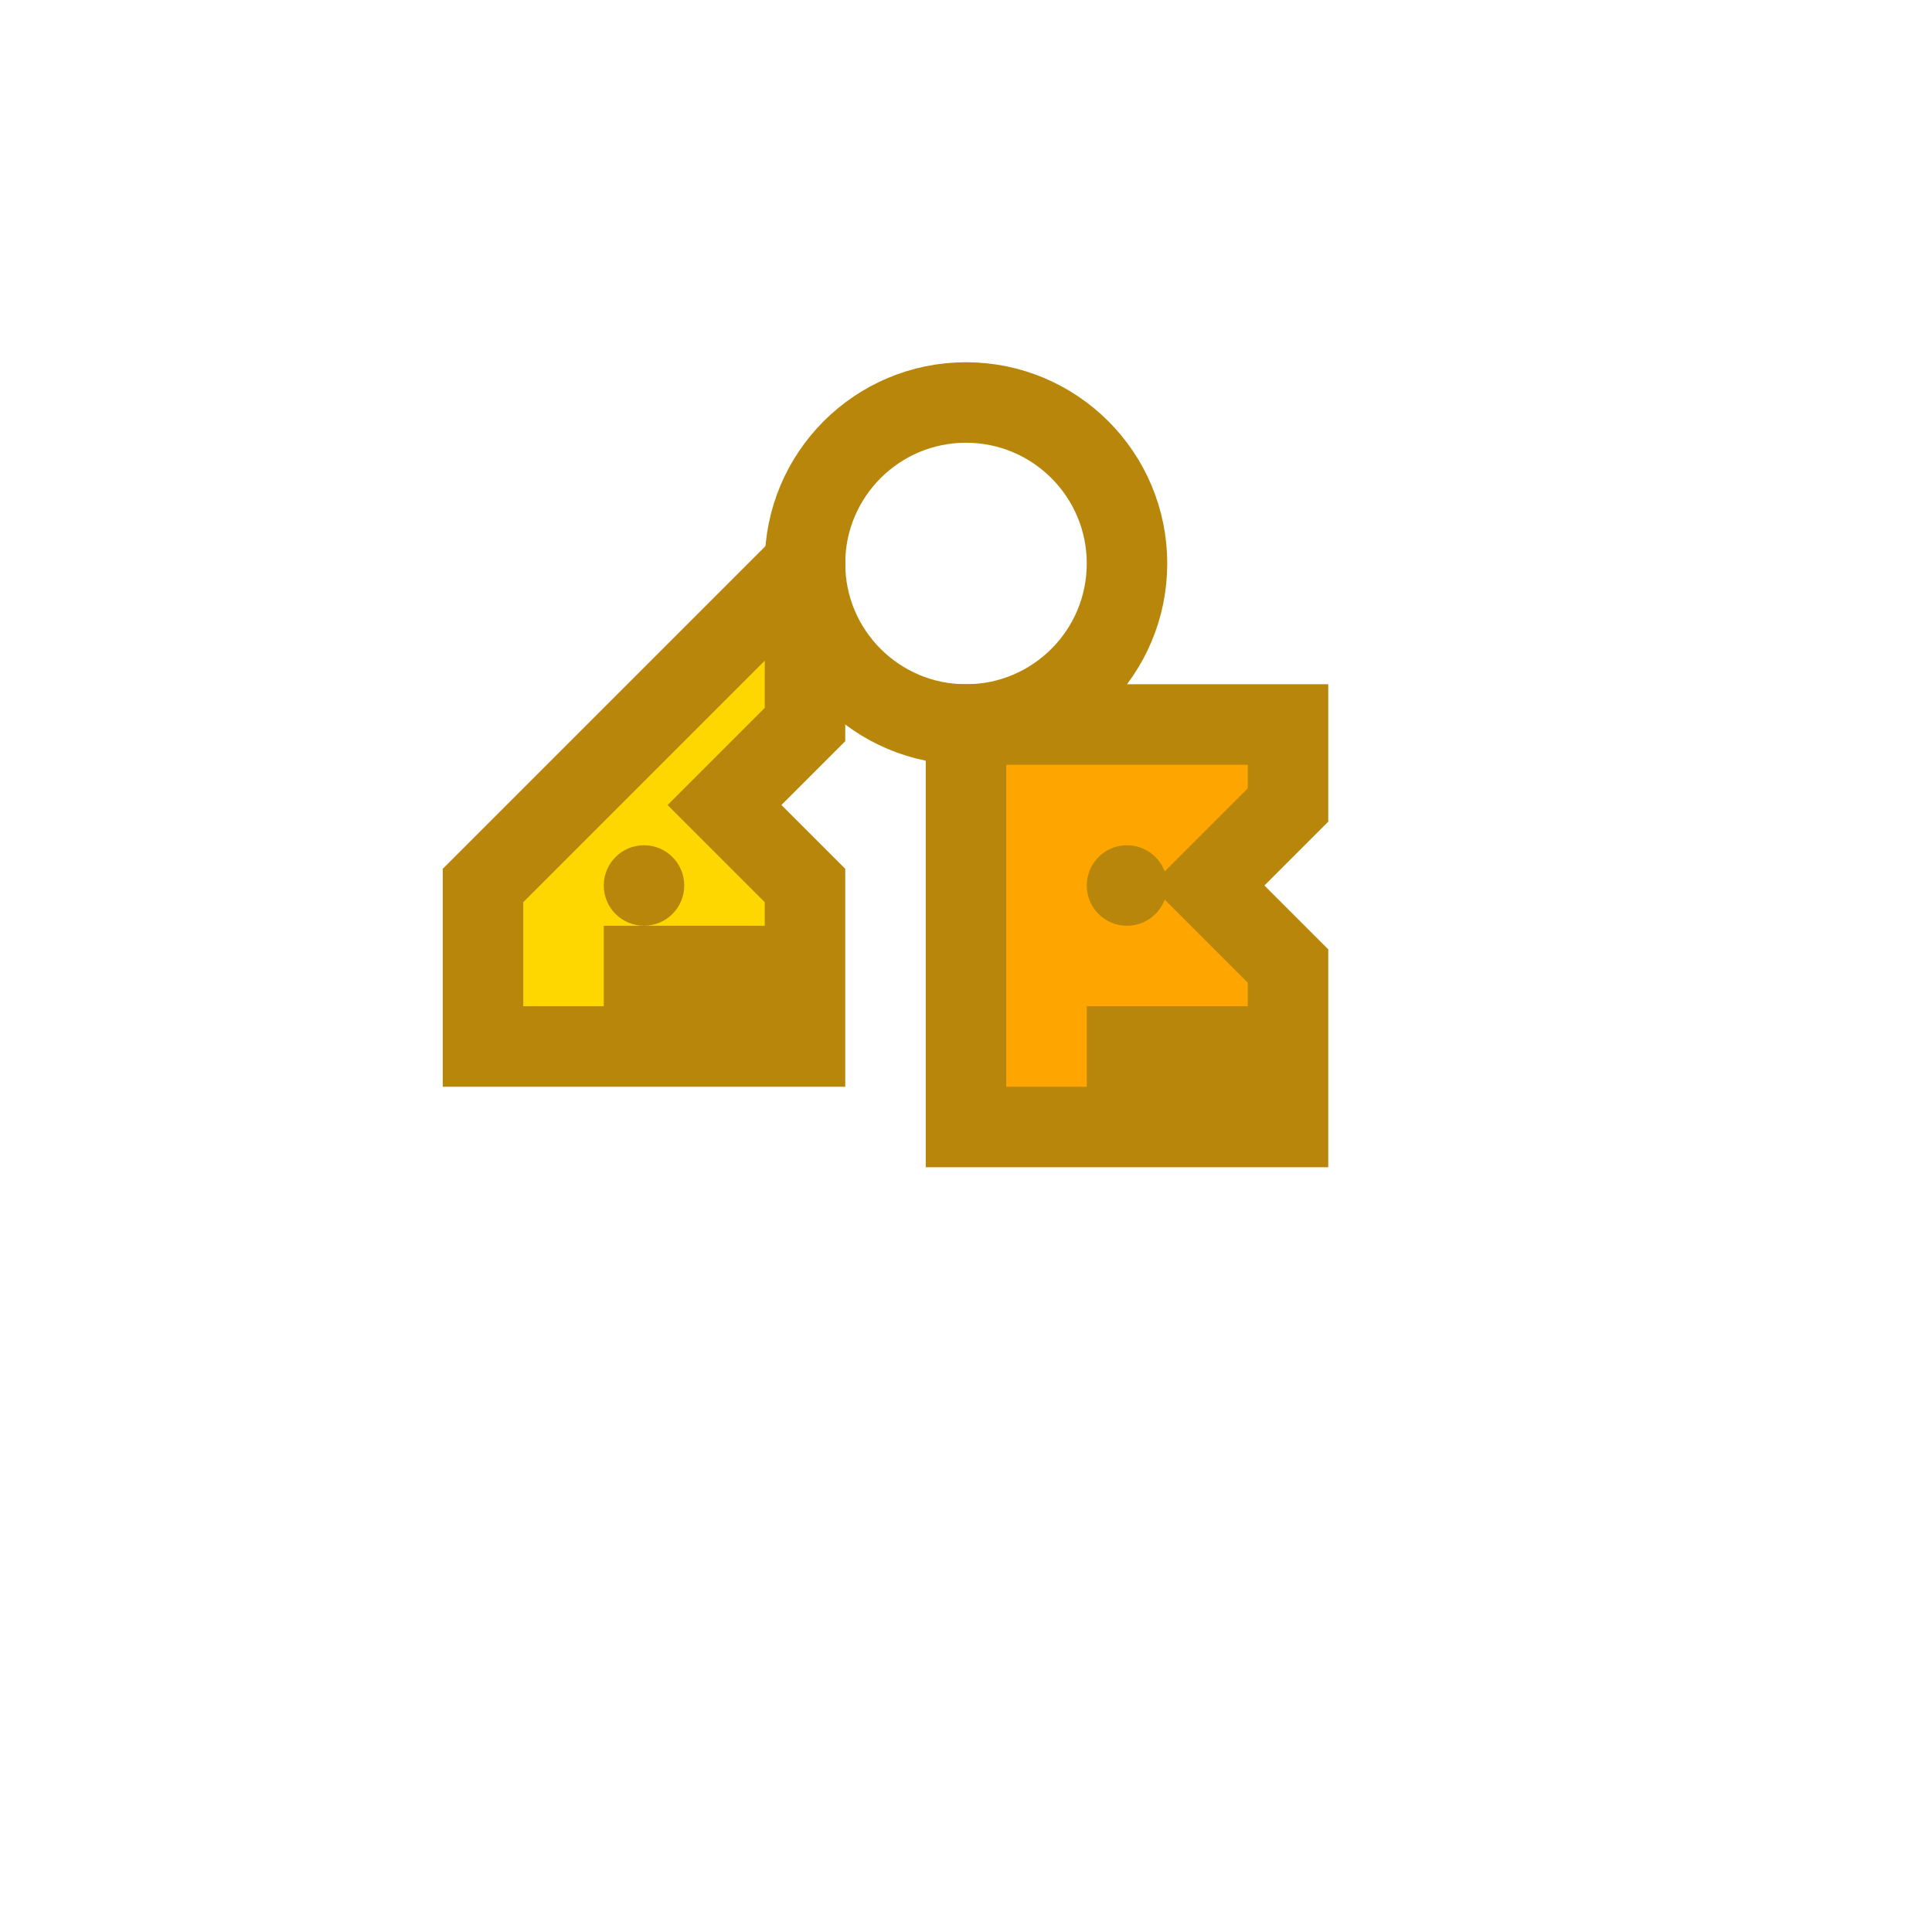
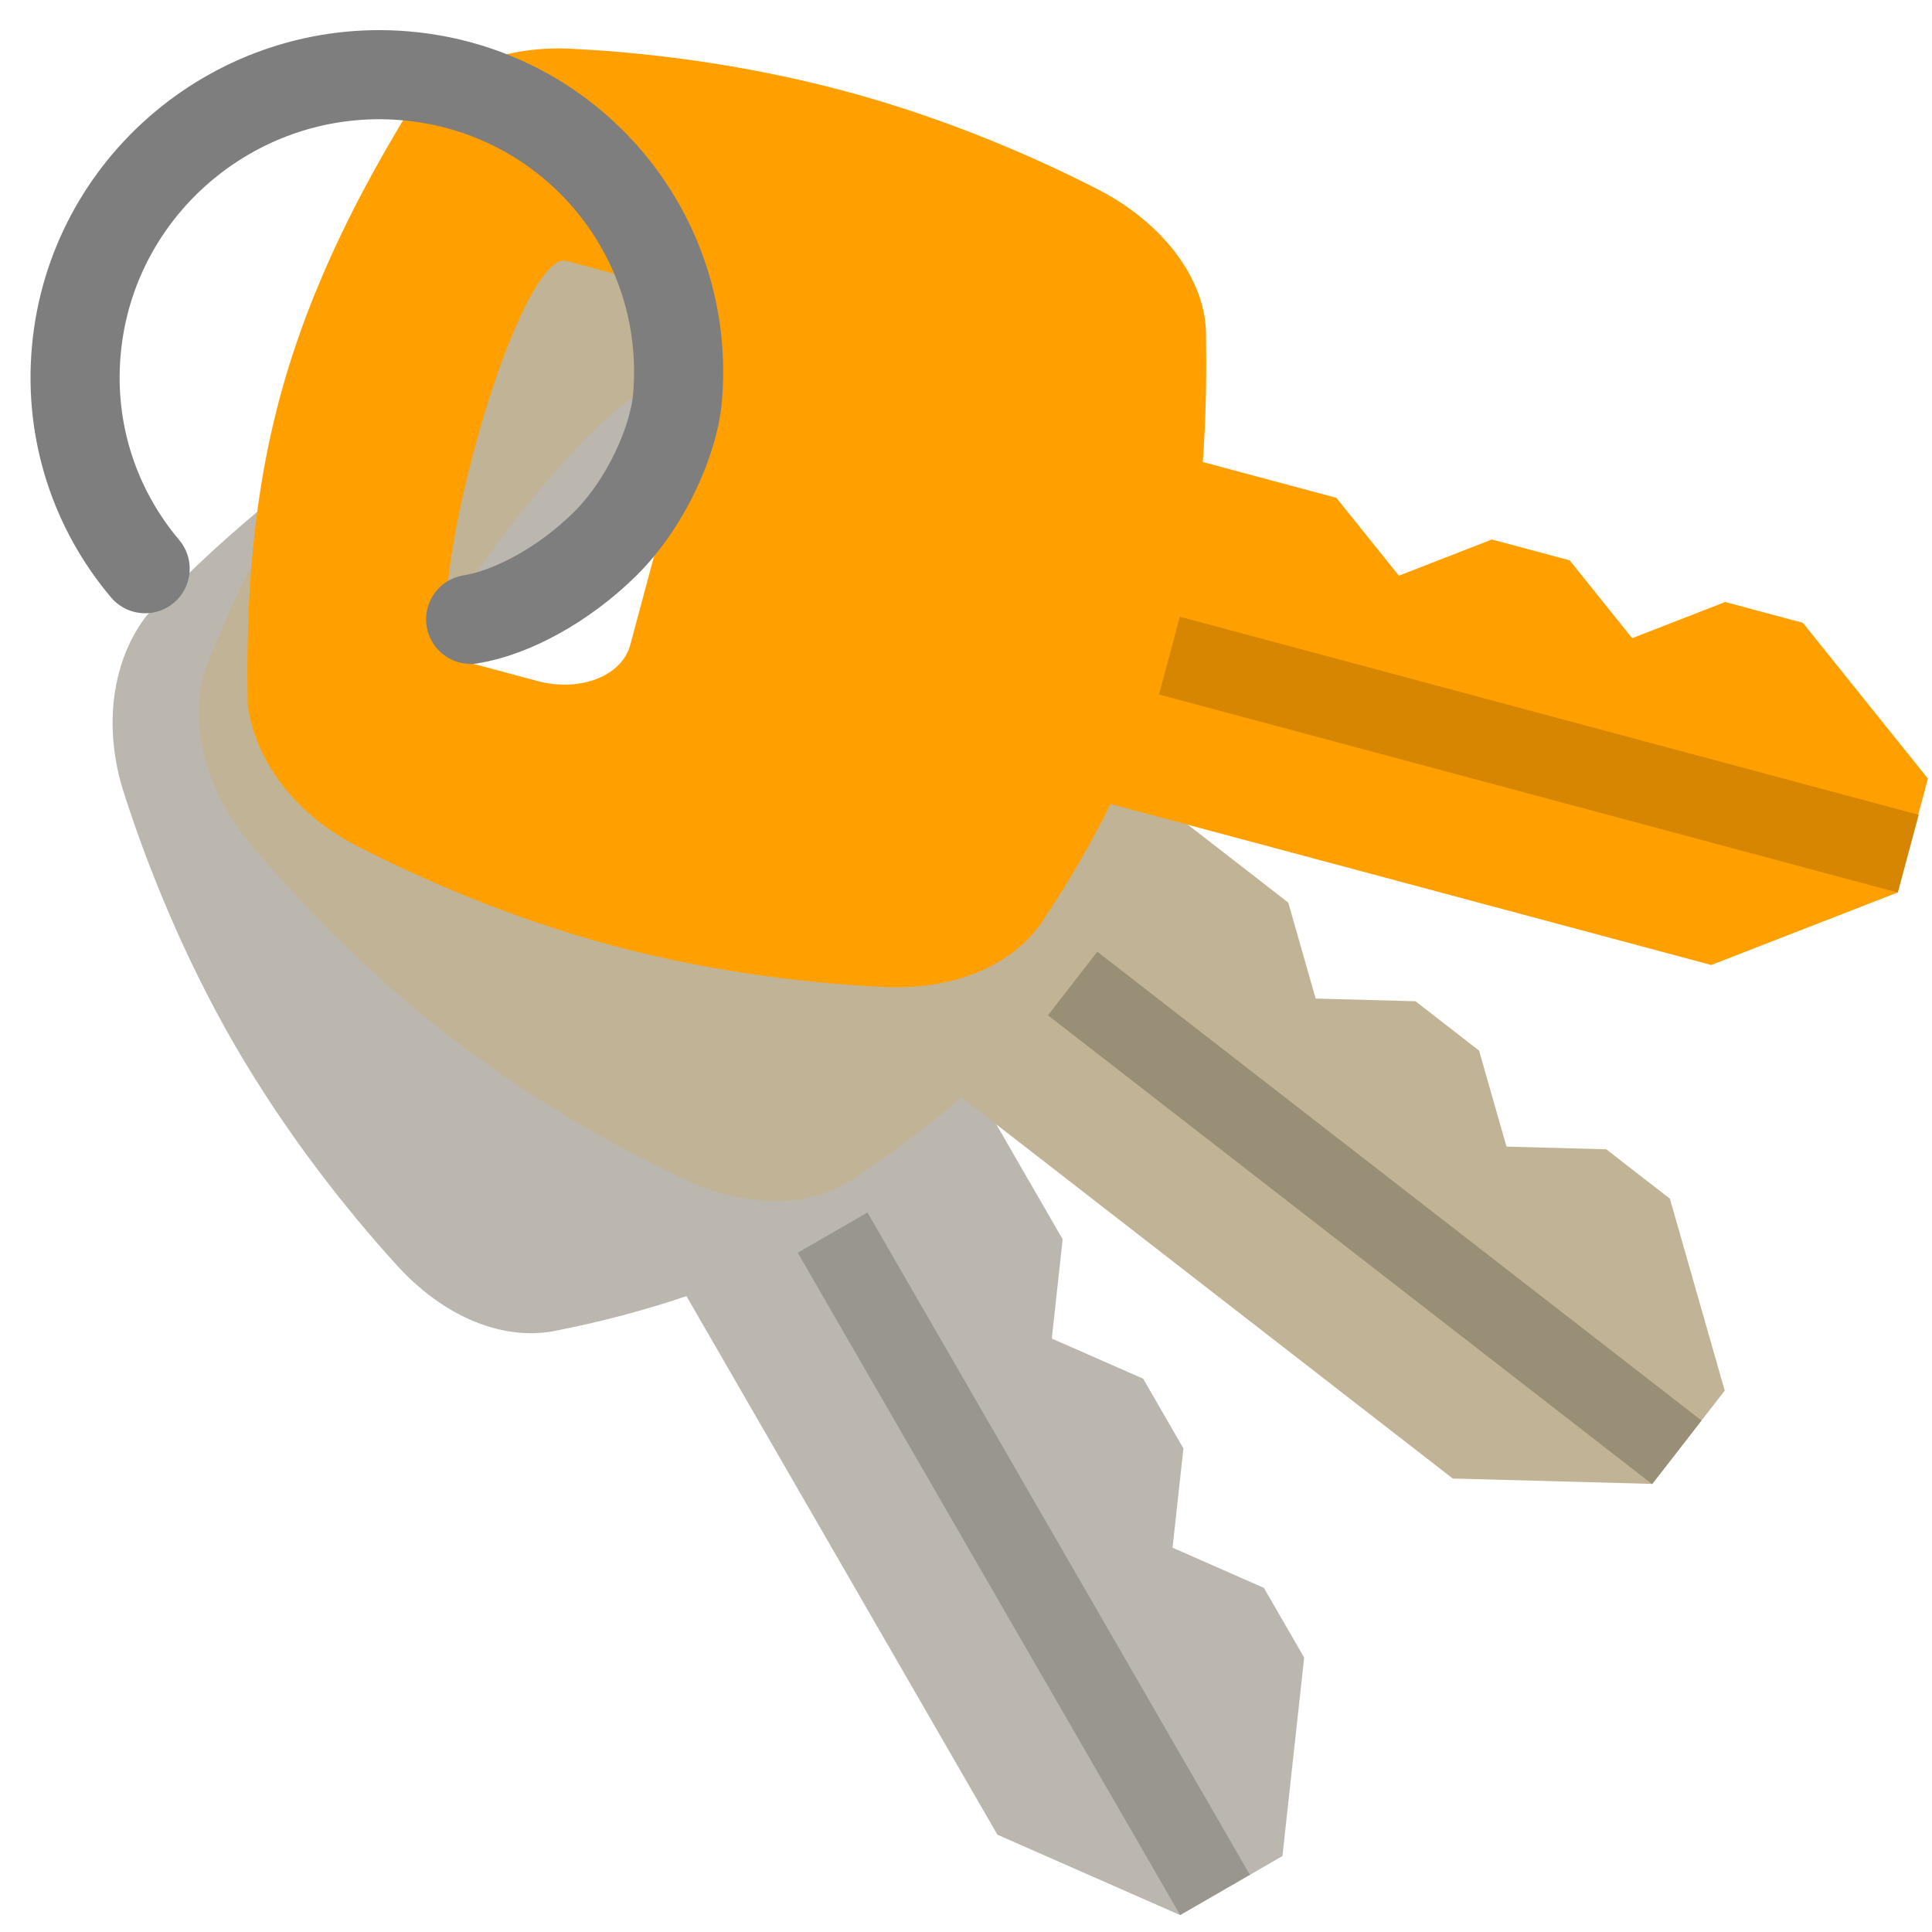
- <svg xmlns="http://www.w3.org/2000/svg" viewBox="0 0 24 24" width="24" height="24">
-   <circle cx="12" cy="7" r="2" fill="none" stroke="#B8860B" stroke-width="1" />
-   <path d="M10 7 L6 11 L6 13 L8 13 L8 12 L9 12 L9 13 L10 13 L10 11 L9 10 L10 9 Z" fill="#FFD700" stroke="#B8860B" stroke-width="1" />
-   <path d="M12 9 L12 14 L14 14 L14 13 L15 13 L15 14 L16 14 L16 12 L15 11 L16 10 L16 9 Z" fill="#FFA500" stroke="#B8860B" stroke-width="1" />
-   <circle cx="8" cy="11" r="0.5" fill="#B8860B" />
-   <circle cx="14" cy="11" r="0.5" fill="#B8860B" />
+ <svg xmlns="http://www.w3.org/2000/svg" id="svg859" viewBox="0 0 16.933 16.933" height="48pt" width="48pt">
+   <defs id="defs853" />
+   <g transform="translate(0,-280.0666)" id="layer1">
+     <g id="g16" style="isolation:isolate" transform="matrix(0.3527778,0,0,0.3527778,0.8470463,280.2708)">
+       <path style="fill:#bbb7af" id="path10" d="m26.919 47-4.54-1.997-10-17.321 7.621-4.4 4 6.928-.27 2.466 2.27.998 1 1.732-.27 2.466 2.27.999 1 1.732-.54 4.93z" />
+       <path style="fill:#bbb7af" id="path12" d="M18.481 8.917c-1.218-1.375-2.82-1.951-4.15-1.761-1.774.447-4.474 1.198-7.142 2.738-2.667 1.54-4.667 3.502-5.941 4.815-.83 1.057-1.132 2.733-.55 4.475.533 1.655 1.415 3.917 2.715 6.169s2.818 4.147 3.985 5.436c1.218 1.375 2.757 1.988 4.1 1.674 1.824-.36 4.524-1.111 7.191-2.651 2.668-1.54 4.668-3.503 5.942-4.816.943-1.006 1.132-2.732.6-4.387-.533-1.656-1.415-3.918-2.715-6.17-1.35-2.338-2.868-4.233-4.035-5.522zm-3.116 7.804-6.351 3.666c-.699.404-1.72-.046-2.27-.999l-1-1.732c-.3-.519 1.469-2.002 3.945-3.432 2.477-1.43 4.646-2.221 4.946-1.701l1 1.732c.55.953.429 2.062-.27 2.466z" />
+       <rect style="fill:#99968e" id="rect14" transform="matrix(0.866,-0.5,0.5,0.866,-16.05,16.645)" height="19" width="2" y="28.772" x="22.035" />
+     </g>
+     <g id="g24" style="isolation:isolate" transform="matrix(0.3527778,0,0,0.3527778,0.333196,280.4908)">
+       <path style="fill:#c1b395" id="path18" d="M40.107 35.664l-4.959-.134L19.346 23.27l5.394-6.952 6.321 4.903.681 2.385 2.48.067 1.58 1.226.681 2.385 2.479.067 1.58 1.226 1.363 4.77z" />
+       <path style="fill:#c1b395" id="path20" d="M17.907 3.591C16.26 2.777 14.559 2.85 13.4 3.528 11.926 4.612 9.709 6.327 7.821 8.76c-1.887 2.434-2.998 5.007-3.681 6.704-.37 1.291-.017 2.957 1.181 4.35 1.118 1.332 2.79 3.093 4.844 4.687 2.054 1.594 4.175 2.775 5.743 3.527 1.647.814 3.303.8 4.429.002 1.552-1.023 3.769-2.738 5.657-5.171 1.888-2.434 2.998-5.006 3.682-6.703.493-1.289.016-2.958-1.102-4.29-1.119-1.331-2.79-3.092-4.845-4.686-2.133-1.655-4.254-2.837-5.822-3.589zm.063 8.402-4.495 5.794c-.495.638-1.61.607-2.479-.067L9.415 16.494c-.474-.368.604-2.409 2.357-4.669 1.753-2.259 3.463-3.81 3.937-3.443l1.58 1.226c.869.675 1.176 1.748.681 2.385z" />
+       <rect style="fill:#998e76" id="rect22" transform="matrix(0.613,-0.79,0.79,0.613,-10.103,37.482)" height="18.999" width="2" y="19.555" x="32.212" />
+     </g>
+     <g id="g32" style="isolation:isolate" transform="matrix(0.3527778,0,0,0.3527778,0.3165993,280.1383)">
+       <path style="fill:#ffa000" id="path26" d="m46.241 21.973-4.623 1.798-19.319-5.176 2.278-8.501 7.727 2.071 1.553 1.934 2.311-.899 1.932.518 1.552 1.934 2.312-.899 1.931.518L47 19.14z" />
+       <path style="fill:#ffa000" id="path28" d="M13.345 1.011C11.512.9 9.971 1.626 9.166 2.7 8.227 4.271 6.849 6.711 6.052 9.686c-.798 2.975-.824 5.777-.796 7.606.16 1.334 1.131 2.733 2.775 3.553 1.547.794 3.77 1.769 6.282 2.442 2.511.673 4.924.94 6.661 1.026 1.834.112 3.355-.543 4.083-1.715 1.035-1.545 2.414-3.984 3.211-6.959.797-2.975.823-5.777.796-7.607C29.019 6.654 27.932 5.3 26.385 4.505c-1.547-.794-3.77-1.769-6.282-2.442-2.608-.699-5.021-.966-6.758-1.052zm3.315 7.721-1.898 7.084c-.209.779-1.249 1.183-2.312.899l-1.932-.518c-.579-.155-.377-2.455.363-5.217.74-2.763 1.715-4.855 2.295-4.7l1.932.518c1.062.285 1.761 1.155 1.552 1.934z" />
+       <rect style="fill:#d68600" id="rect30" transform="matrix(0.259,-0.966,0.966,0.259,9.747,49.803)" height="19.002" width="2" y="9.048" x="36.331" />
+     </g>
+     <path id="path1476" d="m1.272 285.051c-.434-.513-.669-1.192-.603-1.915.131-1.447 1.417-2.524 2.872-2.406 1.455.118 2.527 1.387 2.396 2.833-.033.362-.272.914-.635 1.272-.363.358-.816.601-1.177.66" style="fill:none;fill-opacity:1;stroke:#7e7e7e;stroke-width:.781;stroke-linecap:round;stroke-linejoin:round;stroke-miterlimit:3;stroke-dasharray:none;stroke-opacity:1" />
+   </g>
</svg>
